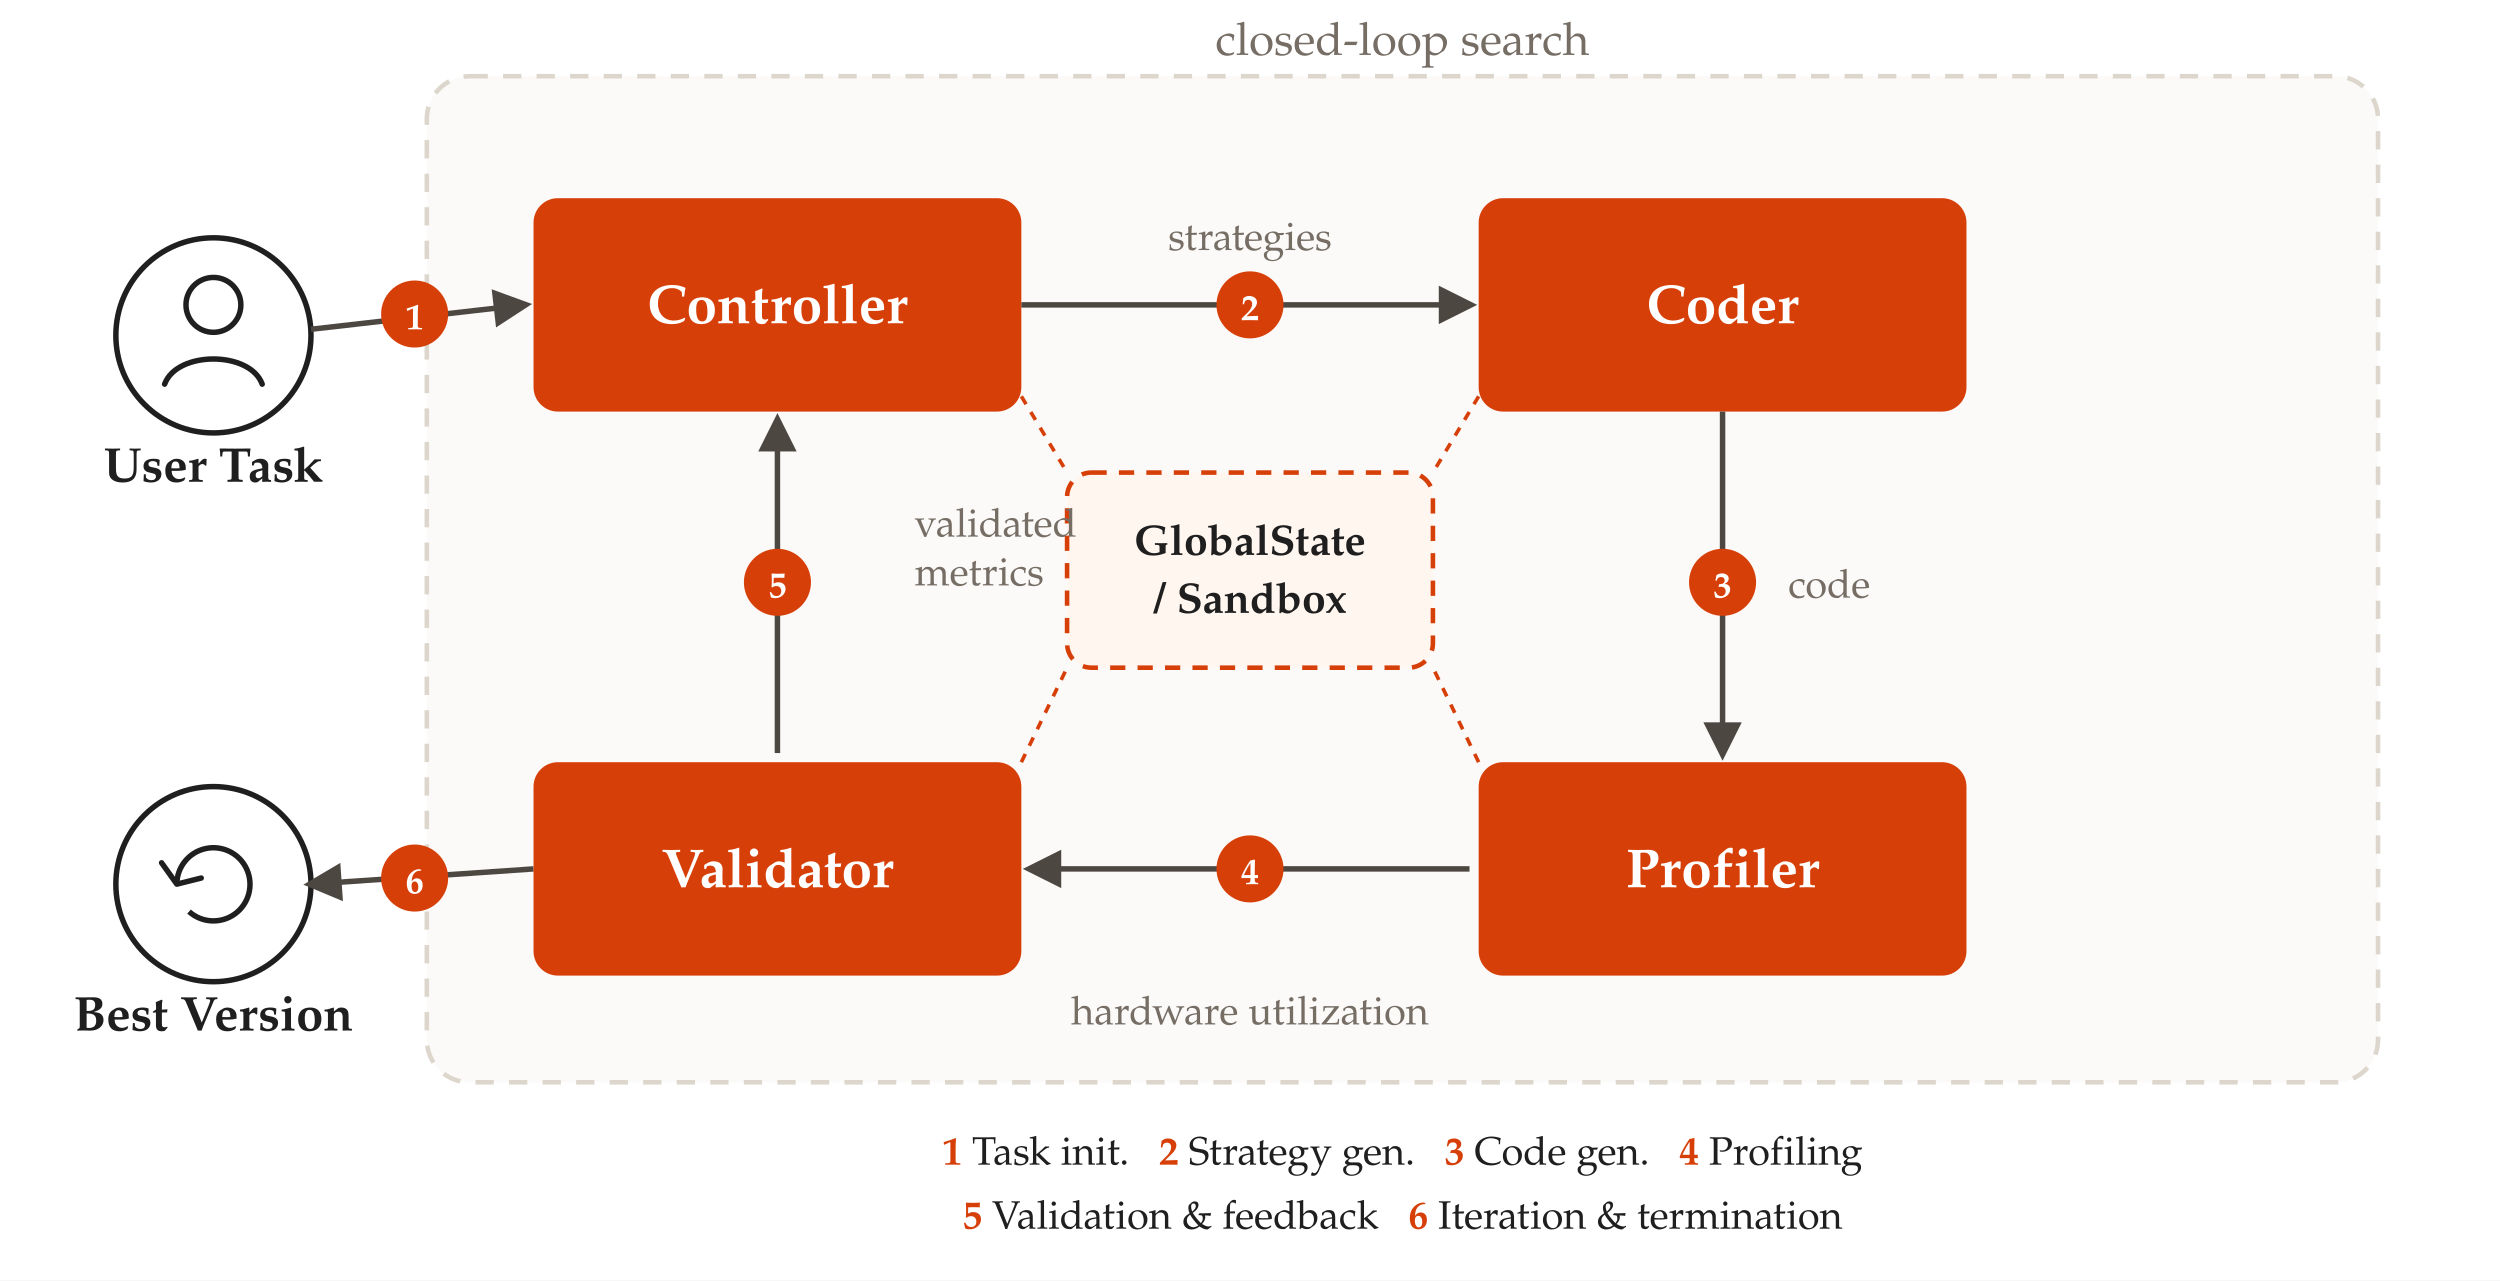
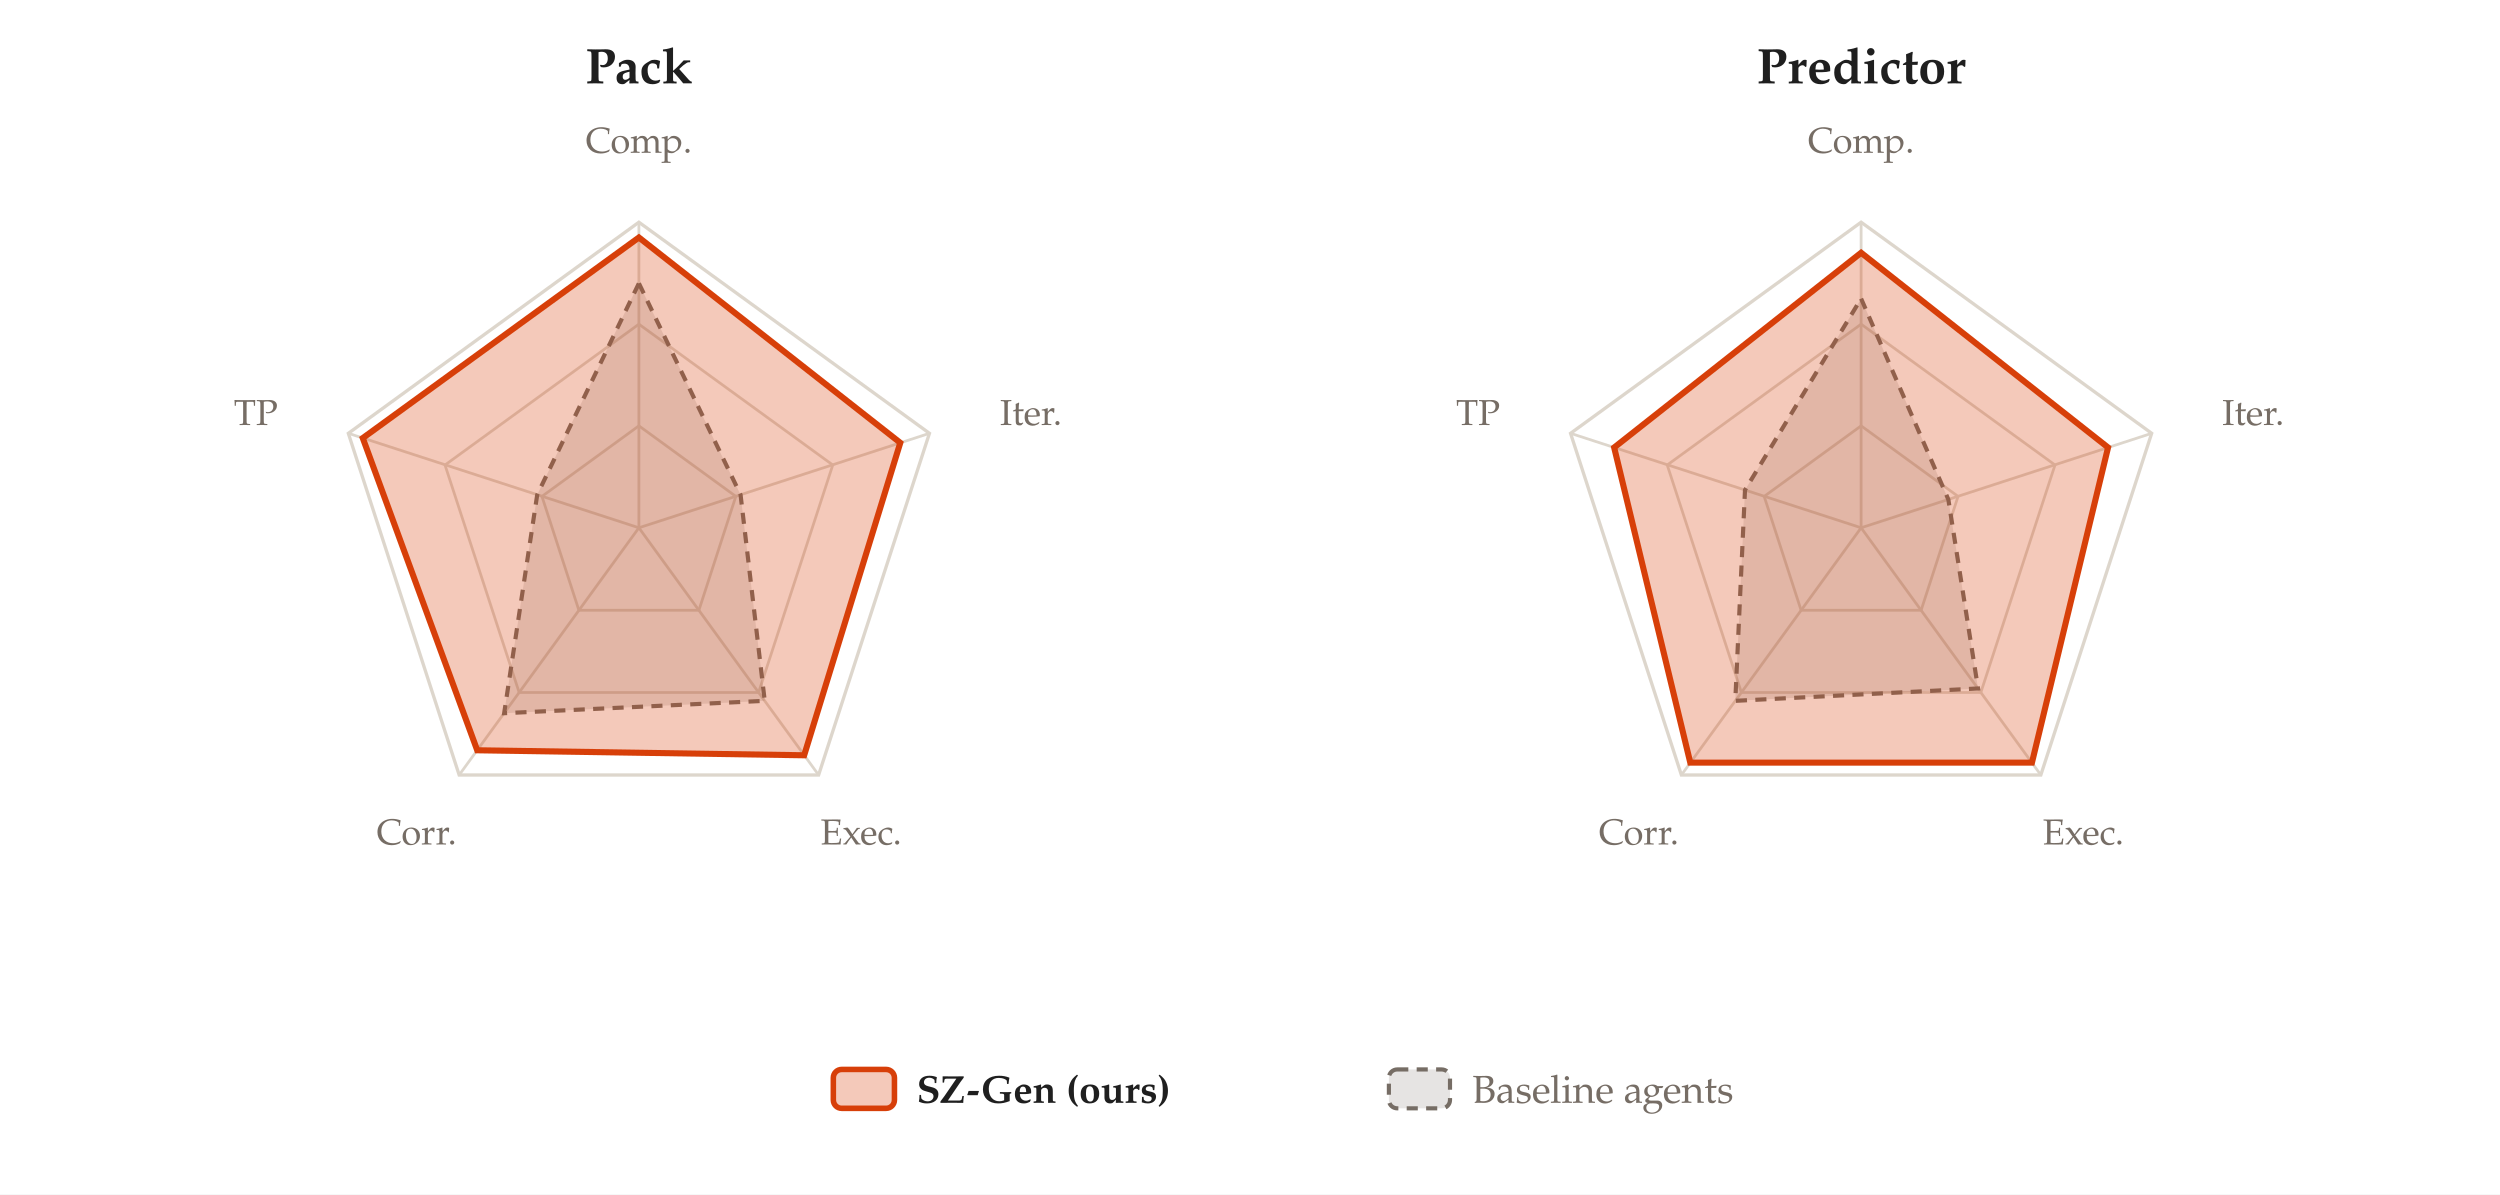
- <svg xmlns="http://www.w3.org/2000/svg" viewBox="0 0 820 420" font-family="Palatino, 'Palatino Linotype', 'Book Antiqua', Georgia, serif">
-   <defs>
-     <marker id="arrow" viewBox="0 0 10 10" refX="8" refY="5" markerWidth="7" markerHeight="7" orient="auto-start-reverse">
-       <path d="M0,0 L10,5 L0,10 Z" fill="#4d4742" />
-     </marker>
-   </defs>
-   <rect x="0" y="0" width="820" height="420" fill="#ffffff" />
-   <rect x="140" y="25" width="640" height="330" rx="14" fill="#fbfaf8" stroke="#ddd6cc" stroke-width="1.5" stroke-dasharray="6 5" />
-   <text x="460" y="18" text-anchor="middle" font-size="15" fill="#766d65">closed-loop search</text>
+ <svg xmlns="http://www.w3.org/2000/svg" viewBox="0 0 900 430" font-family="Palatino, 'Palatino Linotype', 'Book Antiqua', Georgia, serif">
+   <rect x="0" y="0" width="900" height="430" fill="#ffffff" />
+   <text x="230" y="30" text-anchor="middle" font-size="18" fill="#1f1f1f" font-weight="700">Pack</text>
+   <text x="670" y="30" text-anchor="middle" font-size="18" fill="#1f1f1f" font-weight="700">Predictor</text>
  <g>
-     <circle cx="70" cy="110" r="32" fill="#fff" stroke="#1f1f1f" stroke-width="1.8" />
-     <circle cx="70" cy="100" r="9" fill="none" stroke="#1f1f1f" stroke-width="1.8" />
-     <path d="M54 126c4-11 28-11 32 0" fill="none" stroke="#1f1f1f" stroke-width="1.8" stroke-linecap="round" />
-     <text x="70" y="158" text-anchor="middle" font-size="16" fill="#1f1f1f" font-weight="700">User Task</text>
+     <polygon points="230,80 334.6,156 294.7,279 165.3,279 125.4,156" fill="none" stroke="#ddd6cc" stroke-width="1.2" />
+     <polygon points="230,116.7 299.8,167.4 273.1,249.3 186.9,249.3 160.2,167.4" fill="none" stroke="#ddd6cc" stroke-width="1" />
+     <polygon points="230,153.3 264.9,178.7 251.6,219.7 208.4,219.7 195.1,178.7" fill="none" stroke="#ddd6cc" stroke-width="1" />
+     <path d="M230,190 L230,80 M230,190 L334.6,156 M230,190 L294.7,279 M230,190 L165.3,279 M230,190 L125.4,156" stroke="#ddd6cc" stroke-width="1" />
+     <polygon points="230,102 266.6,178.1 275.3,252.3 181.5,256.75 193.4,178.1" fill="#766d65" fill-opacity="0.18" stroke="#766d65" stroke-width="1.5" stroke-dasharray="4 3" />
+     <polygon points="230,85.5 324.1,159.4 289.5,271.9 171.8,270.1 130.6,157.7" fill="#d73f09" fill-opacity="0.28" stroke="#d73f09" stroke-width="2.2" />
+     <text x="230" y="55" text-anchor="middle" font-size="13" fill="#766d65">Comp.</text>
+     <text x="360" y="153" text-anchor="start" font-size="13" fill="#766d65">Iter.</text>
+     <text x="310" y="304" text-anchor="middle" font-size="13" fill="#766d65">Exec.</text>
+     <text x="150" y="304" text-anchor="middle" font-size="13" fill="#766d65">Corr.</text>
+     <text x="100" y="153" text-anchor="end" font-size="13" fill="#766d65">TP</text>
  </g>
-   <path d="M102 108 L172 100" stroke="#4d4742" stroke-width="1.8" fill="none" marker-end="url(#arrow)" />
-   <circle cx="136" cy="103" r="11" fill="#d73f09" />
-   <text x="136" y="108" text-anchor="middle" font-size="12" fill="#fff" font-weight="700">1</text>
  <g>
-     <circle cx="70" cy="290" r="32" fill="#fff" stroke="#1f1f1f" stroke-width="1.8" />
-     <path d="M58 290a12 12 0 1 1 4 9" fill="none" stroke="#1f1f1f" stroke-width="1.8" />
-     <path d="M58 290 l-5 -7 M58 290 l8 -2" fill="none" stroke="#1f1f1f" stroke-width="1.8" stroke-linecap="round" />
-     <text x="70" y="338" text-anchor="middle" font-size="16" fill="#1f1f1f" font-weight="700">Best Version</text>
+     <polygon points="670,80 774.6,156 734.7,279 605.3,279 565.4,156" fill="none" stroke="#ddd6cc" stroke-width="1.2" />
+     <polygon points="670,116.7 739.8,167.4 713.1,249.3 626.9,249.3 600.2,167.4" fill="none" stroke="#ddd6cc" stroke-width="1" />
+     <polygon points="670,153.3 704.9,178.7 691.6,219.7 648.4,219.7 635.1,178.7" fill="none" stroke="#ddd6cc" stroke-width="1" />
+     <path d="M670,190 L670,80 M670,190 L774.6,156 M670,190 L734.7,279 M670,190 L605.3,279 M670,190 L565.4,156" stroke="#ddd6cc" stroke-width="1" />
+     <polygon points="670,107.5 701.4,179.8 712.1,247.85 624.7,252.3 628.2,176.4" fill="#766d65" fill-opacity="0.18" stroke="#766d65" stroke-width="1.5" stroke-dasharray="4 3" />
+     <polygon points="670,91 758.9,161.1 731.5,274.55 608.5,274.55 581.1,161.1" fill="#d73f09" fill-opacity="0.28" stroke="#d73f09" stroke-width="2.2" />
+     <text x="670" y="55" text-anchor="middle" font-size="13" fill="#766d65">Comp.</text>
+     <text x="800" y="153" text-anchor="start" font-size="13" fill="#766d65">Iter.</text>
+     <text x="750" y="304" text-anchor="middle" font-size="13" fill="#766d65">Exec.</text>
+     <text x="590" y="304" text-anchor="middle" font-size="13" fill="#766d65">Corr.</text>
+     <text x="540" y="153" text-anchor="end" font-size="13" fill="#766d65">TP</text>
  </g>
-   <path d="M175 285 L102 290" stroke="#4d4742" stroke-width="1.8" fill="none" marker-end="url(#arrow)" />
-   <circle cx="136" cy="288" r="11" fill="#d73f09" />
-   <text x="136" y="293" text-anchor="middle" font-size="12" fill="#fff" font-weight="700">6</text>
-   <rect x="175" y="65" width="160" height="70" rx="8" fill="#d73f09" />
-   <text x="255" y="106" text-anchor="middle" font-size="18" fill="#fff" font-weight="700">Controller</text>
-   <rect x="485" y="65" width="160" height="70" rx="8" fill="#d73f09" />
-   <text x="565" y="106" text-anchor="middle" font-size="18" fill="#fff" font-weight="700">Coder</text>
-   <rect x="485" y="250" width="160" height="70" rx="8" fill="#d73f09" />
-   <text x="565" y="291" text-anchor="middle" font-size="18" fill="#fff" font-weight="700">Profiler</text>
-   <rect x="175" y="250" width="160" height="70" rx="8" fill="#d73f09" />
-   <text x="255" y="291" text-anchor="middle" font-size="18" fill="#fff" font-weight="700">Validator</text>
-   <rect x="350" y="155" width="120" height="64" rx="8" fill="#fff6f0" stroke="#d73f09" stroke-width="1.5" stroke-dasharray="5 4" />
-   <text x="410" y="182" text-anchor="middle" font-size="14" fill="#1f1f1f" font-weight="700">GlobalState</text>
-   <text x="410" y="201" text-anchor="middle" font-size="14" fill="#1f1f1f" font-weight="700">/ Sandbox</text>
-   <path d="M335 100 L482 100" stroke="#4d4742" stroke-width="1.8" fill="none" marker-end="url(#arrow)" />
-   <circle cx="410" cy="100" r="11" fill="#d73f09" />
-   <text x="410" y="105" text-anchor="middle" font-size="12" fill="#fff" font-weight="700">2</text>
-   <text x="410" y="82" text-anchor="middle" font-size="13" fill="#766d65">strategies</text>
-   <path d="M565 135 L565 247" stroke="#4d4742" stroke-width="1.8" fill="none" marker-end="url(#arrow)" />
-   <circle cx="565" cy="191" r="11" fill="#d73f09" />
-   <text x="565" y="196" text-anchor="middle" font-size="12" fill="#fff" font-weight="700">3</text>
-   <text x="600" y="196" text-anchor="middle" font-size="13" fill="#766d65">code</text>
-   <path d="M482 285 L338 285" stroke="#4d4742" stroke-width="1.8" fill="none" marker-end="url(#arrow)" />
-   <circle cx="410" cy="285" r="11" fill="#d73f09" />
-   <text x="410" y="290" text-anchor="middle" font-size="12" fill="#fff" font-weight="700">4</text>
-   <text x="410" y="336" text-anchor="middle" font-size="13" fill="#766d65">hardware utilization</text>
-   <path d="M255 247 L255 138" stroke="#4d4742" stroke-width="1.8" fill="none" marker-end="url(#arrow)" />
-   <circle cx="255" cy="191" r="11" fill="#d73f09" />
-   <text x="255" y="196" text-anchor="middle" font-size="12" fill="#fff" font-weight="700">5</text>
-   <text x="300" y="176" text-anchor="start" font-size="13" fill="#766d65">validated</text>
-   <text x="300" y="192" text-anchor="start" font-size="13" fill="#766d65">metrics</text>
-   <path d="M335 130 L350 155" stroke="#d73f09" stroke-width="1.2" fill="none" stroke-dasharray="3 3" />
-   <path d="M485 130 L470 155" stroke="#d73f09" stroke-width="1.2" fill="none" stroke-dasharray="3 3" />
-   <path d="M485 250 L470 219" stroke="#d73f09" stroke-width="1.2" fill="none" stroke-dasharray="3 3" />
-   <path d="M335 250 L350 219" stroke="#d73f09" stroke-width="1.2" fill="none" stroke-dasharray="3 3" />
-   <text x="460" y="382" text-anchor="middle" font-size="13" fill="#1f1f1f">
-     <tspan font-weight="700" fill="#d73f09">1</tspan> Task init.  
-     <tspan font-weight="700" fill="#d73f09">2</tspan> Strategy gen.  
-     <tspan font-weight="700" fill="#d73f09">3</tspan> Code gen.  
-     <tspan font-weight="700" fill="#d73f09">4</tspan> Profiling
-   </text>
-   <text x="460" y="403" text-anchor="middle" font-size="13" fill="#1f1f1f">
-     <tspan font-weight="700" fill="#d73f09">5</tspan> Validation &amp; feedback  
-     <tspan font-weight="700" fill="#d73f09">6</tspan> Iteration &amp; termination
-   </text>
+   <g>
+     <rect x="300" y="385" width="22" height="14" rx="3" fill="#d73f09" fill-opacity="0.28" stroke="#d73f09" stroke-width="2" />
+     <text x="330" y="397" font-size="14" fill="#1f1f1f" font-weight="700">SZ-Gen (ours)</text>
+     <rect x="500" y="385" width="22" height="14" rx="3" fill="#766d65" fill-opacity="0.18" stroke="#766d65" stroke-width="1.5" stroke-dasharray="4 3" />
+     <text x="530" y="397" font-size="14" fill="#766d65">Baseline agents</text>
+   </g>
</svg>
